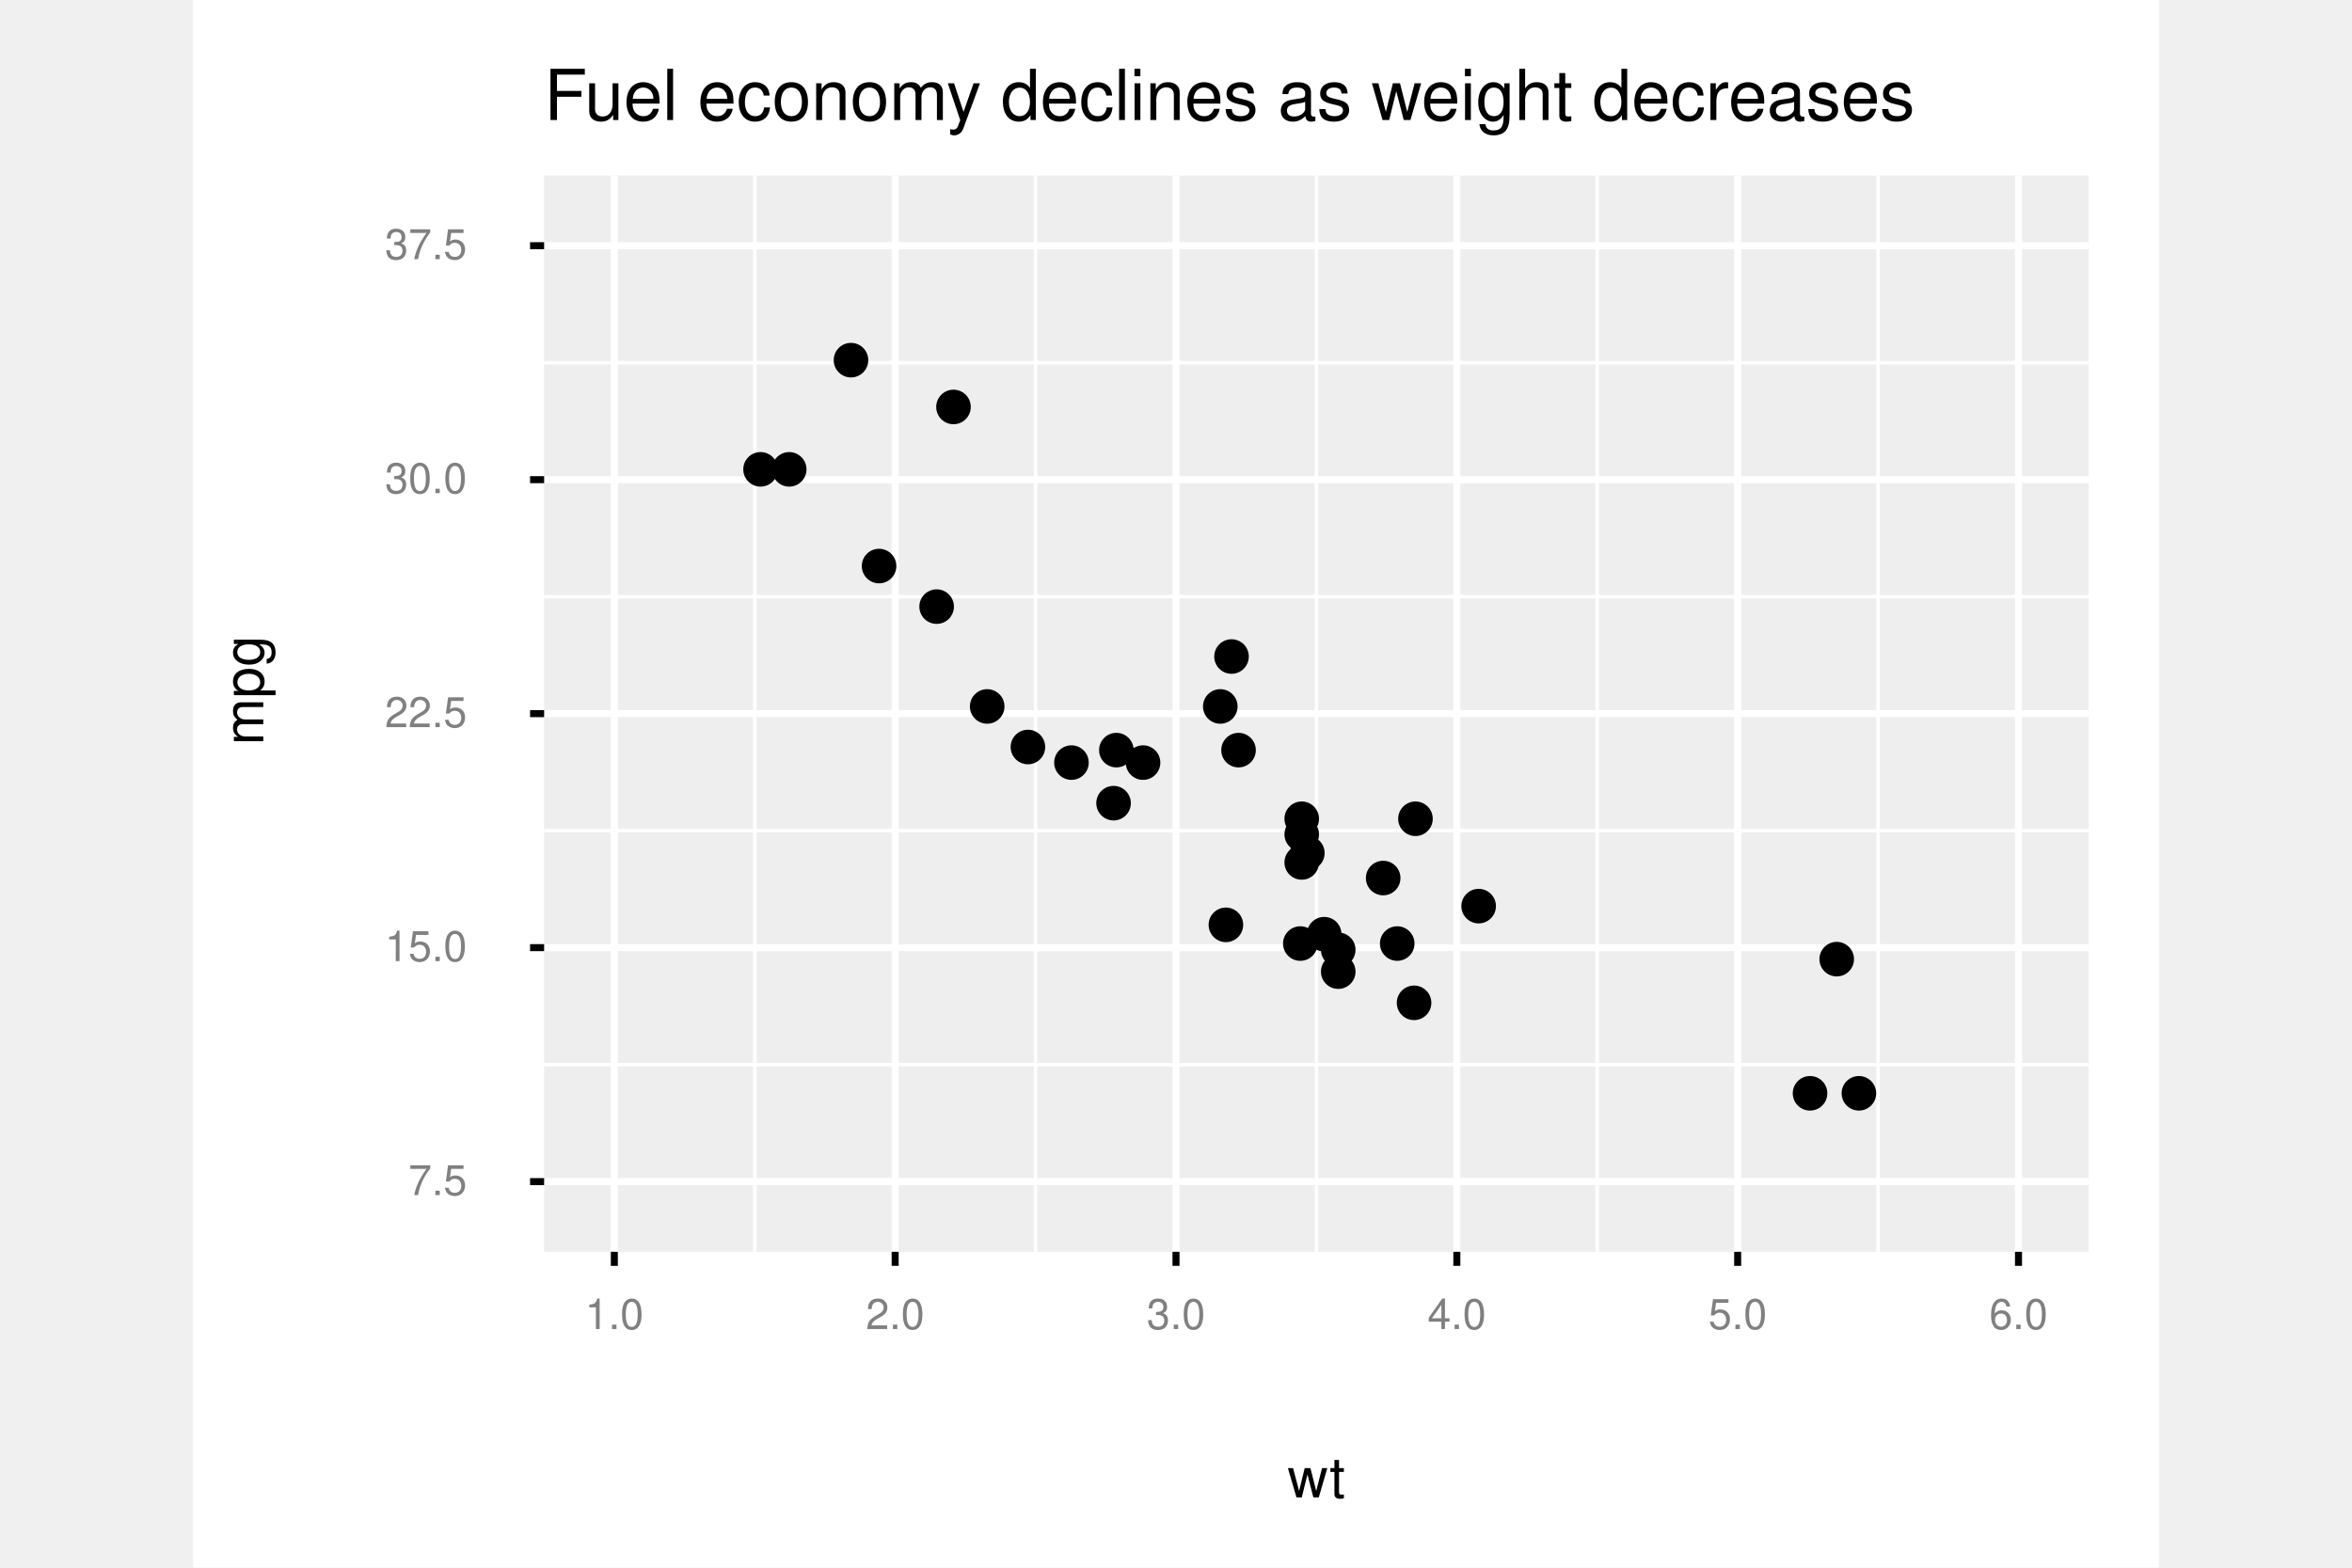
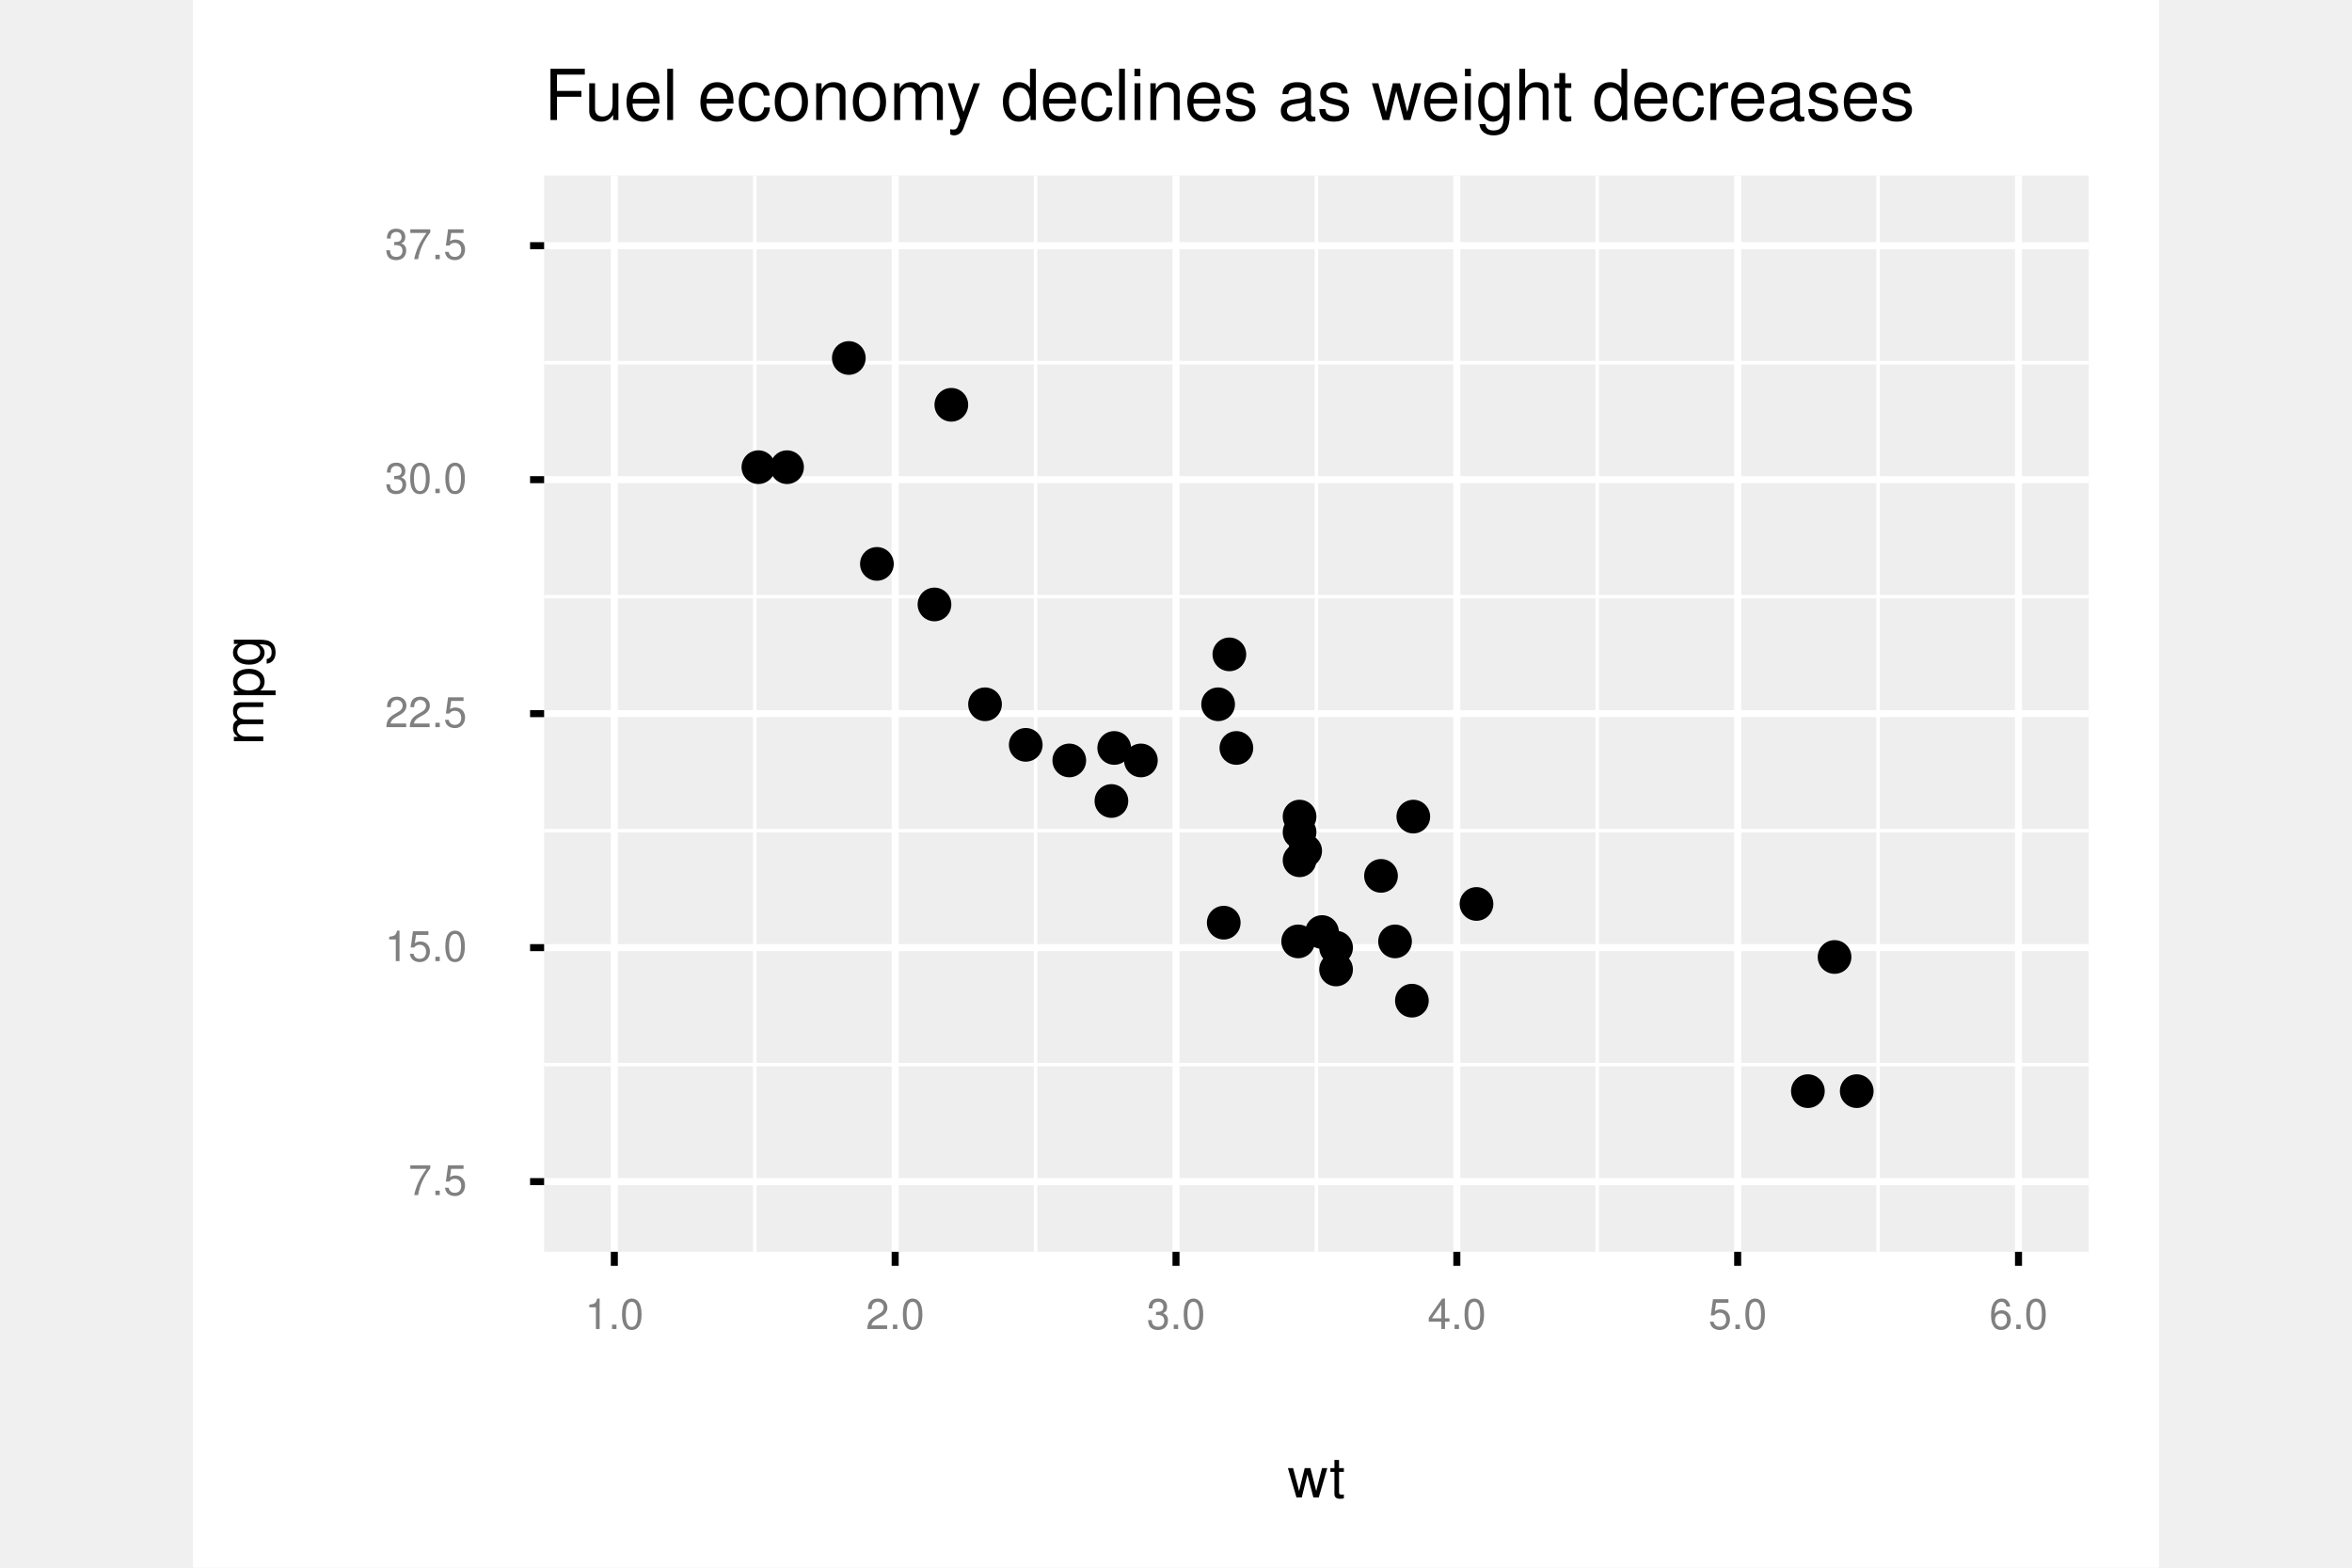
- <svg xmlns="http://www.w3.org/2000/svg" id="gg-354" viewBox="0 0 280 223.333" height="550" width="825.0">
-   <style type="text/css">#gg-354 .gg-axis-text {fill: #808080;font-size: 6px;} #gg-354 .gg-axis-text-x {} #gg-354 .gg-axis-ticks {stroke: #000000;} #gg-354 .gg-axis-title {fill: #000000;font-size: 8px;} #gg-354 .gg-legend-key {stroke: #EEEEEE;fill: #EEEEEE;stroke-width: 0.5;} #gg-354 .gg-legend-text {fill: #000000;font-size: 6px;} #gg-354 .gg-legend-title {fill: #000000;font-size: 8px;} #gg-354 .gg-panel-background {fill: #EEEEEE;} #gg-354 .gg-panel-border {} #gg-354 .gg-panel-grid {stroke: #FFFFFF;} #gg-354 .gg-panel-grid-major {stroke-width: 1;} #gg-354 .gg-panel-grid-minor {stroke-width: 0.5;} #gg-354 .gg-plot-background {fill: #FFFFFF;} #gg-354 .gg-plot-title {font-size: 10px;} #gg-354 .gg-text {font-family: Helvetica, Arial, sans-serif;} </style>
+ <svg xmlns="http://www.w3.org/2000/svg" id="gg-1538" viewBox="0 0 280 223.333" height="550" width="825.0">
+   <style type="text/css">#gg-1538 .gg-axis-text {fill: #808080;font-size: 6px;} #gg-1538 .gg-axis-text-x {} #gg-1538 .gg-axis-ticks {stroke: #000000;} #gg-1538 .gg-axis-title {fill: #000000;font-size: 8px;} #gg-1538 .gg-legend-key {stroke: #EEEEEE;fill: #EEEEEE;stroke-width: 0.5;} #gg-1538 .gg-legend-text {fill: #000000;font-size: 6px;} #gg-1538 .gg-legend-title {fill: #000000;font-size: 8px;} #gg-1538 .gg-panel-background {fill: #EEEEEE;} #gg-1538 .gg-panel-border {} #gg-1538 .gg-panel-grid {stroke: #FFFFFF;} #gg-1538 .gg-panel-grid-major {stroke-width: 1;} #gg-1538 .gg-panel-grid-minor {stroke-width: 0.5;} #gg-1538 .gg-plot-background {fill: #FFFFFF;} #gg-1538 .gg-plot-title {font-size: 10px;} #gg-1538 .gg-text {font-family: Helvetica, Arial, sans-serif;} </style>
  <rect class="gg-plot-background" width="100%" height="100%" />
  <g transform="translate(50, 25)">
    <rect x="0" y="0" height="153.333" width="220" class="gg-panel-background gg-panel-border" />
    <g opacity="1" transform="translate(0, 153.3333)">
      <line x2="220" class="gg-axis-line gg-axis-line-x" />
    </g>
    <g transform="translate(10,153.3333)" font-size="10" text-anchor="middle">
      <g opacity="1" transform="translate(200.0,0)">
        <text y="11" class="gg-text gg-axis-text gg-axis-text-x" text-anchor="middle">6.0</text>
      </g>
      <g opacity="1" transform="translate(160.0,0)">
        <text y="11" class="gg-text gg-axis-text gg-axis-text-x" text-anchor="middle">5.0</text>
      </g>
      <g opacity="1" transform="translate(120.0,0)">
        <text y="11" class="gg-text gg-axis-text gg-axis-text-x" text-anchor="middle">4.0</text>
      </g>
      <g opacity="1" transform="translate(80.0,0)">
        <text y="11" class="gg-text gg-axis-text gg-axis-text-x" text-anchor="middle">3.0</text>
      </g>
      <g opacity="1" transform="translate(40.0,0)">
        <text y="11" class="gg-text gg-axis-text gg-axis-text-x" text-anchor="middle">2.0</text>
      </g>
      <g opacity="1" transform="translate(0.0,0)">
        <text y="11" class="gg-text gg-axis-text gg-axis-text-x" text-anchor="middle">1.0</text>
      </g>
      <g opacity="1" transform="translate(200.0,0)">
        <line y2="-153.333" class="gg-panel-grid gg-panel-grid-major" />
      </g>
      <g opacity="1" transform="translate(160.0,0)">
        <line y2="-153.333" class="gg-panel-grid gg-panel-grid-major" />
      </g>
      <g opacity="1" transform="translate(120.0,0)">
        <line y2="-153.333" class="gg-panel-grid gg-panel-grid-major" />
      </g>
      <g opacity="1" transform="translate(80.0,0)">
        <line y2="-153.333" class="gg-panel-grid gg-panel-grid-major" />
      </g>
      <g opacity="1" transform="translate(40.0,0)">
        <line y2="-153.333" class="gg-panel-grid gg-panel-grid-major" />
      </g>
      <g opacity="1" transform="translate(0.0,0)">
        <line y2="-153.333" class="gg-panel-grid gg-panel-grid-major" />
      </g>
      <g opacity="1" transform="translate(160.0,0)">
        <line y2="-153.333" class="gg-panel-grid gg-panel-grid-minor" transform="translate(20.0, 0)" />
      </g>
      <g opacity="1" transform="translate(120.0,0)">
        <line y2="-153.333" class="gg-panel-grid gg-panel-grid-minor" transform="translate(20.0, 0)" />
      </g>
      <g opacity="1" transform="translate(80.0,0)">
        <line y2="-153.333" class="gg-panel-grid gg-panel-grid-minor" transform="translate(20.0, 0)" />
      </g>
      <g opacity="1" transform="translate(40.0,0)">
        <line y2="-153.333" class="gg-panel-grid gg-panel-grid-minor" transform="translate(20.0, 0)" />
      </g>
      <g opacity="1" transform="translate(0.0,0)">
        <line y2="-153.333" class="gg-panel-grid gg-panel-grid-minor" transform="translate(20.0, 0)" />
      </g>
    </g>
    <g transform="translate(10,153.3333)" font-size="10" text-anchor="middle">
      <g opacity="1" transform="translate(200.0,0)">
        <line y2="2" class="gg-axis-ticks gg-axis-ticks-x" />
      </g>
      <g opacity="1" transform="translate(160.0,0)">
        <line y2="2" class="gg-axis-ticks gg-axis-ticks-x" />
      </g>
      <g opacity="1" transform="translate(120.0,0)">
        <line y2="2" class="gg-axis-ticks gg-axis-ticks-x" />
      </g>
      <g opacity="1" transform="translate(80.0,0)">
        <line y2="2" class="gg-axis-ticks gg-axis-ticks-x" />
      </g>
      <g opacity="1" transform="translate(40.0,0)">
        <line y2="2" class="gg-axis-ticks gg-axis-ticks-x" />
      </g>
      <g opacity="1" transform="translate(0.0,0)">
        <line y2="2" class="gg-axis-ticks gg-axis-ticks-x" />
      </g>
    </g>
    <text x="110.0" y="188.333" class="gg-text gg-axis-title" text-anchor="middle">wt</text>
    <g transform="translate(0, 0)">
      <line y2="153.333" class="gg-axis-line gg-axis-line-y" />
    </g>
    <g transform="translate(0, 0)" font-size="10" text-anchor="end">
      <g opacity="1" transform="translate(0,10.0)">
        <text x="-11" dy="0.32em" class="gg-text gg-axis-text gg-axis-text-y">37.5</text>
      </g>
      <g opacity="1" transform="translate(0,43.33333)">
        <text x="-11" dy="0.32em" class="gg-text gg-axis-text gg-axis-text-y">30.0</text>
      </g>
      <g opacity="1" transform="translate(0,76.66667)">
        <text x="-11" dy="0.32em" class="gg-text gg-axis-text gg-axis-text-y">22.5</text>
      </g>
      <g opacity="1" transform="translate(0,110.0)">
        <text x="-11" dy="0.32em" class="gg-text gg-axis-text gg-axis-text-y">15.0</text>
      </g>
      <g opacity="1" transform="translate(0,143.3333)">
        <text x="-11" dy="0.32em" class="gg-text gg-axis-text gg-axis-text-y">7.5</text>
      </g>
      <g opacity="1" transform="translate(0,10.0)">
        <line x2="220" class="gg-panel-grid gg-panel-grid-major" />
      </g>
      <g opacity="1" transform="translate(0,43.33333)">
        <line x2="220" class="gg-panel-grid gg-panel-grid-major" />
      </g>
      <g opacity="1" transform="translate(0,76.66667)">
        <line x2="220" class="gg-panel-grid gg-panel-grid-major" />
      </g>
      <g opacity="1" transform="translate(0,110.0)">
        <line x2="220" class="gg-panel-grid gg-panel-grid-major" />
      </g>
      <g opacity="1" transform="translate(0,143.3333)">
        <line x2="220" class="gg-panel-grid gg-panel-grid-major" />
      </g>
      <g opacity="1" transform="translate(0,43.33333)">
        <line x2="220" class="gg-panel-grid gg-panel-grid-minor" transform="translate(0, -16.66667)" />
      </g>
      <g opacity="1" transform="translate(0,76.66667)">
        <line x2="220" class="gg-panel-grid gg-panel-grid-minor" transform="translate(0, -16.66667)" />
      </g>
      <g opacity="1" transform="translate(0,110.0)">
        <line x2="220" class="gg-panel-grid gg-panel-grid-minor" transform="translate(0, -16.66667)" />
      </g>
      <g opacity="1" transform="translate(0,143.3333)">
        <line x2="220" class="gg-panel-grid gg-panel-grid-minor" transform="translate(0, -16.66667)" />
      </g>
    </g>
    <g transform="translate(0, 0)" font-size="10" text-anchor="end">
      <g opacity="1" transform="translate(0,10.0)">
        <line x2="-2" class="gg-axis-ticks gg-axis-ticks-y" />
      </g>
      <g opacity="1" transform="translate(0,43.33333)">
        <line x2="-2" class="gg-axis-ticks gg-axis-ticks-y" />
      </g>
      <g opacity="1" transform="translate(0,76.66667)">
        <line x2="-2" class="gg-axis-ticks gg-axis-ticks-y" />
      </g>
      <g opacity="1" transform="translate(0,110.0)">
        <line x2="-2" class="gg-axis-ticks gg-axis-ticks-y" />
      </g>
      <g opacity="1" transform="translate(0,143.3333)">
        <line x2="-2" class="gg-axis-ticks gg-axis-ticks-y" />
      </g>
    </g>
    <text x="-73.333" y="-40" class="gg-text gg-axis-title" text-anchor="middle" transform="rotate(-90)">mpg</text>
-     <svg viewBox="-1 -1 11 11" x="71.415" y="79.948" height="6.77" width="6.77">
-       <circle cx="5" cy="5" r="4" fill-opacity="1" fill="black" />
-     </svg>
-     <svg viewBox="-1 -1 11 11" x="81.615" y="79.948" height="6.77" width="6.77">
-       <circle cx="5" cy="5" r="4" fill-opacity="1" fill="black" />
-     </svg>
-     <svg viewBox="-1 -1 11 11" x="59.415" y="71.948" height="6.77" width="6.77">
-       <circle cx="5" cy="5" r="4" fill-opacity="1" fill="black" />
-     </svg>
-     <svg viewBox="-1 -1 11 11" x="95.215" y="78.17" height="6.77" width="6.77">
-       <circle cx="5" cy="5" r="4" fill-opacity="1" fill="black" />
-     </svg>
-     <svg viewBox="-1 -1 11 11" x="104.215" y="90.17" height="6.77" width="6.77">
-       <circle cx="5" cy="5" r="4" fill-opacity="1" fill="black" />
-     </svg>
-     <svg viewBox="-1 -1 11 11" x="105.015" y="92.837" height="6.77" width="6.77">
-       <circle cx="5" cy="5" r="4" fill-opacity="1" fill="black" />
-     </svg>
-     <svg viewBox="-1 -1 11 11" x="109.415" y="109.726" height="6.77" width="6.77">
-       <circle cx="5" cy="5" r="4" fill-opacity="1" fill="black" />
-     </svg>
-     <svg viewBox="-1 -1 11 11" x="94.215" y="64.837" height="6.77" width="6.77">
-       <circle cx="5" cy="5" r="4" fill-opacity="1" fill="black" />
-     </svg>
-     <svg viewBox="-1 -1 11 11" x="92.615" y="71.948" height="6.77" width="6.77">
-       <circle cx="5" cy="5" r="4" fill-opacity="1" fill="black" />
-     </svg>
-     <svg viewBox="-1 -1 11 11" x="104.215" y="87.948" height="6.77" width="6.77">
-       <circle cx="5" cy="5" r="4" fill-opacity="1" fill="black" />
-     </svg>
-     <svg viewBox="-1 -1 11 11" x="104.215" y="94.17" height="6.77" width="6.77">
-       <circle cx="5" cy="5" r="4" fill-opacity="1" fill="black" />
-     </svg>
-     <svg viewBox="-1 -1 11 11" x="129.415" y="100.393" height="6.77" width="6.77">
-       <circle cx="5" cy="5" r="4" fill-opacity="1" fill="black" />
-     </svg>
-     <svg viewBox="-1 -1 11 11" x="115.815" y="96.393" height="6.77" width="6.77">
-       <circle cx="5" cy="5" r="4" fill-opacity="1" fill="black" />
-     </svg>
-     <svg viewBox="-1 -1 11 11" x="117.815" y="105.726" height="6.77" width="6.77">
-       <circle cx="5" cy="5" r="4" fill-opacity="1" fill="black" />
-     </svg>
-     <svg viewBox="-1 -1 11 11" x="176.615" y="127.059" height="6.77" width="6.77">
-       <circle cx="5" cy="5" r="4" fill-opacity="1" fill="black" />
-     </svg>
-     <svg viewBox="-1 -1 11 11" x="183.575" y="127.059" height="6.77" width="6.77">
-       <circle cx="5" cy="5" r="4" fill-opacity="1" fill="black" />
-     </svg>
-     <svg viewBox="-1 -1 11 11" x="180.415" y="107.948" height="6.77" width="6.77">
-       <circle cx="5" cy="5" r="4" fill-opacity="1" fill="black" />
-     </svg>
-     <svg viewBox="-1 -1 11 11" x="54.615" y="29.282" height="6.77" width="6.77">
-       <circle cx="5" cy="5" r="4" fill-opacity="1" fill="black" />
-     </svg>
-     <svg viewBox="-1 -1 11 11" x="31.215" y="38.17" height="6.77" width="6.77">
-       <circle cx="5" cy="5" r="4" fill-opacity="1" fill="black" />
-     </svg>
-     <svg viewBox="-1 -1 11 11" x="40.015" y="22.615" height="6.77" width="6.77">
-       <circle cx="5" cy="5" r="4" fill-opacity="1" fill="black" />
-     </svg>
-     <svg viewBox="-1 -1 11 11" x="65.215" y="77.726" height="6.77" width="6.77">
-       <circle cx="5" cy="5" r="4" fill-opacity="1" fill="black" />
-     </svg>
-     <svg viewBox="-1 -1 11 11" x="107.415" y="104.393" height="6.77" width="6.77">
-       <circle cx="5" cy="5" r="4" fill-opacity="1" fill="black" />
-     </svg>
-     <svg viewBox="-1 -1 11 11" x="104.015" y="105.726" height="6.77" width="6.77">
-       <circle cx="5" cy="5" r="4" fill-opacity="1" fill="black" />
-     </svg>
-     <svg viewBox="-1 -1 11 11" x="120.215" y="114.17" height="6.77" width="6.77">
-       <circle cx="5" cy="5" r="4" fill-opacity="1" fill="black" />
-     </svg>
-     <svg viewBox="-1 -1 11 11" x="120.415" y="87.948" height="6.77" width="6.77">
-       <circle cx="5" cy="5" r="4" fill-opacity="1" fill="black" />
-     </svg>
-     <svg viewBox="-1 -1 11 11" x="44.015" y="51.948" height="6.77" width="6.77">
-       <circle cx="5" cy="5" r="4" fill-opacity="1" fill="black" />
-     </svg>
-     <svg viewBox="-1 -1 11 11" x="52.215" y="57.726" height="6.77" width="6.77">
-       <circle cx="5" cy="5" r="4" fill-opacity="1" fill="black" />
-     </svg>
-     <svg viewBox="-1 -1 11 11" x="27.135" y="38.17" height="6.77" width="6.77">
-       <circle cx="5" cy="5" r="4" fill-opacity="1" fill="black" />
-     </svg>
-     <svg viewBox="-1 -1 11 11" x="93.415" y="103.059" height="6.77" width="6.77">
-       <circle cx="5" cy="5" r="4" fill-opacity="1" fill="black" />
-     </svg>
-     <svg viewBox="-1 -1 11 11" x="77.415" y="85.726" height="6.77" width="6.77">
-       <circle cx="5" cy="5" r="4" fill-opacity="1" fill="black" />
-     </svg>
-     <svg viewBox="-1 -1 11 11" x="109.415" y="106.615" height="6.77" width="6.77">
-       <circle cx="5" cy="5" r="4" fill-opacity="1" fill="black" />
-     </svg>
-     <svg viewBox="-1 -1 11 11" x="77.815" y="78.17" height="6.77" width="6.77">
+     <svg viewBox="0 0 10 10" x="71.8" y="80.333" height="6.0" width="6.0">
+       <circle cx="5" cy="5" r="4" fill-opacity="1" fill="black" />
+     </svg>
+     <svg viewBox="0 0 10 10" x="82.0" y="80.333" height="6.0" width="6.0">
+       <circle cx="5" cy="5" r="4" fill-opacity="1" fill="black" />
+     </svg>
+     <svg viewBox="0 0 10 10" x="59.8" y="72.333" height="6.0" width="6.0">
+       <circle cx="5" cy="5" r="4" fill-opacity="1" fill="black" />
+     </svg>
+     <svg viewBox="0 0 10 10" x="95.6" y="78.556" height="6.0" width="6.0">
+       <circle cx="5" cy="5" r="4" fill-opacity="1" fill="black" />
+     </svg>
+     <svg viewBox="0 0 10 10" x="104.6" y="90.556" height="6.0" width="6.0">
+       <circle cx="5" cy="5" r="4" fill-opacity="1" fill="black" />
+     </svg>
+     <svg viewBox="0 0 10 10" x="105.4" y="93.222" height="6.0" width="6.0">
+       <circle cx="5" cy="5" r="4" fill-opacity="1" fill="black" />
+     </svg>
+     <svg viewBox="0 0 10 10" x="109.8" y="110.111" height="6.0" width="6.0">
+       <circle cx="5" cy="5" r="4" fill-opacity="1" fill="black" />
+     </svg>
+     <svg viewBox="0 0 10 10" x="94.6" y="65.222" height="6.0" width="6.0">
+       <circle cx="5" cy="5" r="4" fill-opacity="1" fill="black" />
+     </svg>
+     <svg viewBox="0 0 10 10" x="93.0" y="72.333" height="6.0" width="6.0">
+       <circle cx="5" cy="5" r="4" fill-opacity="1" fill="black" />
+     </svg>
+     <svg viewBox="0 0 10 10" x="104.6" y="88.333" height="6.0" width="6.0">
+       <circle cx="5" cy="5" r="4" fill-opacity="1" fill="black" />
+     </svg>
+     <svg viewBox="0 0 10 10" x="104.6" y="94.556" height="6.0" width="6.0">
+       <circle cx="5" cy="5" r="4" fill-opacity="1" fill="black" />
+     </svg>
+     <svg viewBox="0 0 10 10" x="129.8" y="100.778" height="6.0" width="6.0">
+       <circle cx="5" cy="5" r="4" fill-opacity="1" fill="black" />
+     </svg>
+     <svg viewBox="0 0 10 10" x="116.2" y="96.778" height="6.0" width="6.0">
+       <circle cx="5" cy="5" r="4" fill-opacity="1" fill="black" />
+     </svg>
+     <svg viewBox="0 0 10 10" x="118.2" y="106.111" height="6.0" width="6.0">
+       <circle cx="5" cy="5" r="4" fill-opacity="1" fill="black" />
+     </svg>
+     <svg viewBox="0 0 10 10" x="177.0" y="127.444" height="6.0" width="6.0">
+       <circle cx="5" cy="5" r="4" fill-opacity="1" fill="black" />
+     </svg>
+     <svg viewBox="0 0 10 10" x="183.96" y="127.444" height="6.0" width="6.0">
+       <circle cx="5" cy="5" r="4" fill-opacity="1" fill="black" />
+     </svg>
+     <svg viewBox="0 0 10 10" x="180.8" y="108.333" height="6.0" width="6.0">
+       <circle cx="5" cy="5" r="4" fill-opacity="1" fill="black" />
+     </svg>
+     <svg viewBox="0 0 10 10" x="55" y="29.667" height="6.0" width="6.0">
+       <circle cx="5" cy="5" r="4" fill-opacity="1" fill="black" />
+     </svg>
+     <svg viewBox="0 0 10 10" x="31.6" y="38.556" height="6.0" width="6.0">
+       <circle cx="5" cy="5" r="4" fill-opacity="1" fill="black" />
+     </svg>
+     <svg viewBox="0 0 10 10" x="40.4" y="23.0" height="6.0" width="6.0">
+       <circle cx="5" cy="5" r="4" fill-opacity="1" fill="black" />
+     </svg>
+     <svg viewBox="0 0 10 10" x="65.6" y="78.111" height="6.0" width="6.0">
+       <circle cx="5" cy="5" r="4" fill-opacity="1" fill="black" />
+     </svg>
+     <svg viewBox="0 0 10 10" x="107.8" y="104.778" height="6.0" width="6.0">
+       <circle cx="5" cy="5" r="4" fill-opacity="1" fill="black" />
+     </svg>
+     <svg viewBox="0 0 10 10" x="104.4" y="106.111" height="6.0" width="6.0">
+       <circle cx="5" cy="5" r="4" fill-opacity="1" fill="black" />
+     </svg>
+     <svg viewBox="0 0 10 10" x="120.6" y="114.556" height="6.0" width="6.0">
+       <circle cx="5" cy="5" r="4" fill-opacity="1" fill="black" />
+     </svg>
+     <svg viewBox="0 0 10 10" x="120.8" y="88.333" height="6.0" width="6.0">
+       <circle cx="5" cy="5" r="4" fill-opacity="1" fill="black" />
+     </svg>
+     <svg viewBox="0 0 10 10" x="44.4" y="52.333" height="6.0" width="6.0">
+       <circle cx="5" cy="5" r="4" fill-opacity="1" fill="black" />
+     </svg>
+     <svg viewBox="0 0 10 10" x="52.6" y="58.111" height="6.0" width="6.0">
+       <circle cx="5" cy="5" r="4" fill-opacity="1" fill="black" />
+     </svg>
+     <svg viewBox="0 0 10 10" x="27.52" y="38.556" height="6.0" width="6.0">
+       <circle cx="5" cy="5" r="4" fill-opacity="1" fill="black" />
+     </svg>
+     <svg viewBox="0 0 10 10" x="93.8" y="103.444" height="6.0" width="6.0">
+       <circle cx="5" cy="5" r="4" fill-opacity="1" fill="black" />
+     </svg>
+     <svg viewBox="0 0 10 10" x="77.8" y="86.111" height="6.0" width="6.0">
+       <circle cx="5" cy="5" r="4" fill-opacity="1" fill="black" />
+     </svg>
+     <svg viewBox="0 0 10 10" x="109.8" y="107.0" height="6.0" width="6.0">
+       <circle cx="5" cy="5" r="4" fill-opacity="1" fill="black" />
+     </svg>
+     <svg viewBox="0 0 10 10" x="78.2" y="78.556" height="6.0" width="6.0">
      <circle cx="5" cy="5" r="4" fill-opacity="1" fill="black" />
    </svg>
  </g>
  <g transform="translate(50, 0)">
    <text x="0" y="10" dy="0.71em" dx="0" class="gg-text gg-plot-title">Fuel economy declines as weight decreases</text>
  </g>
</svg>
